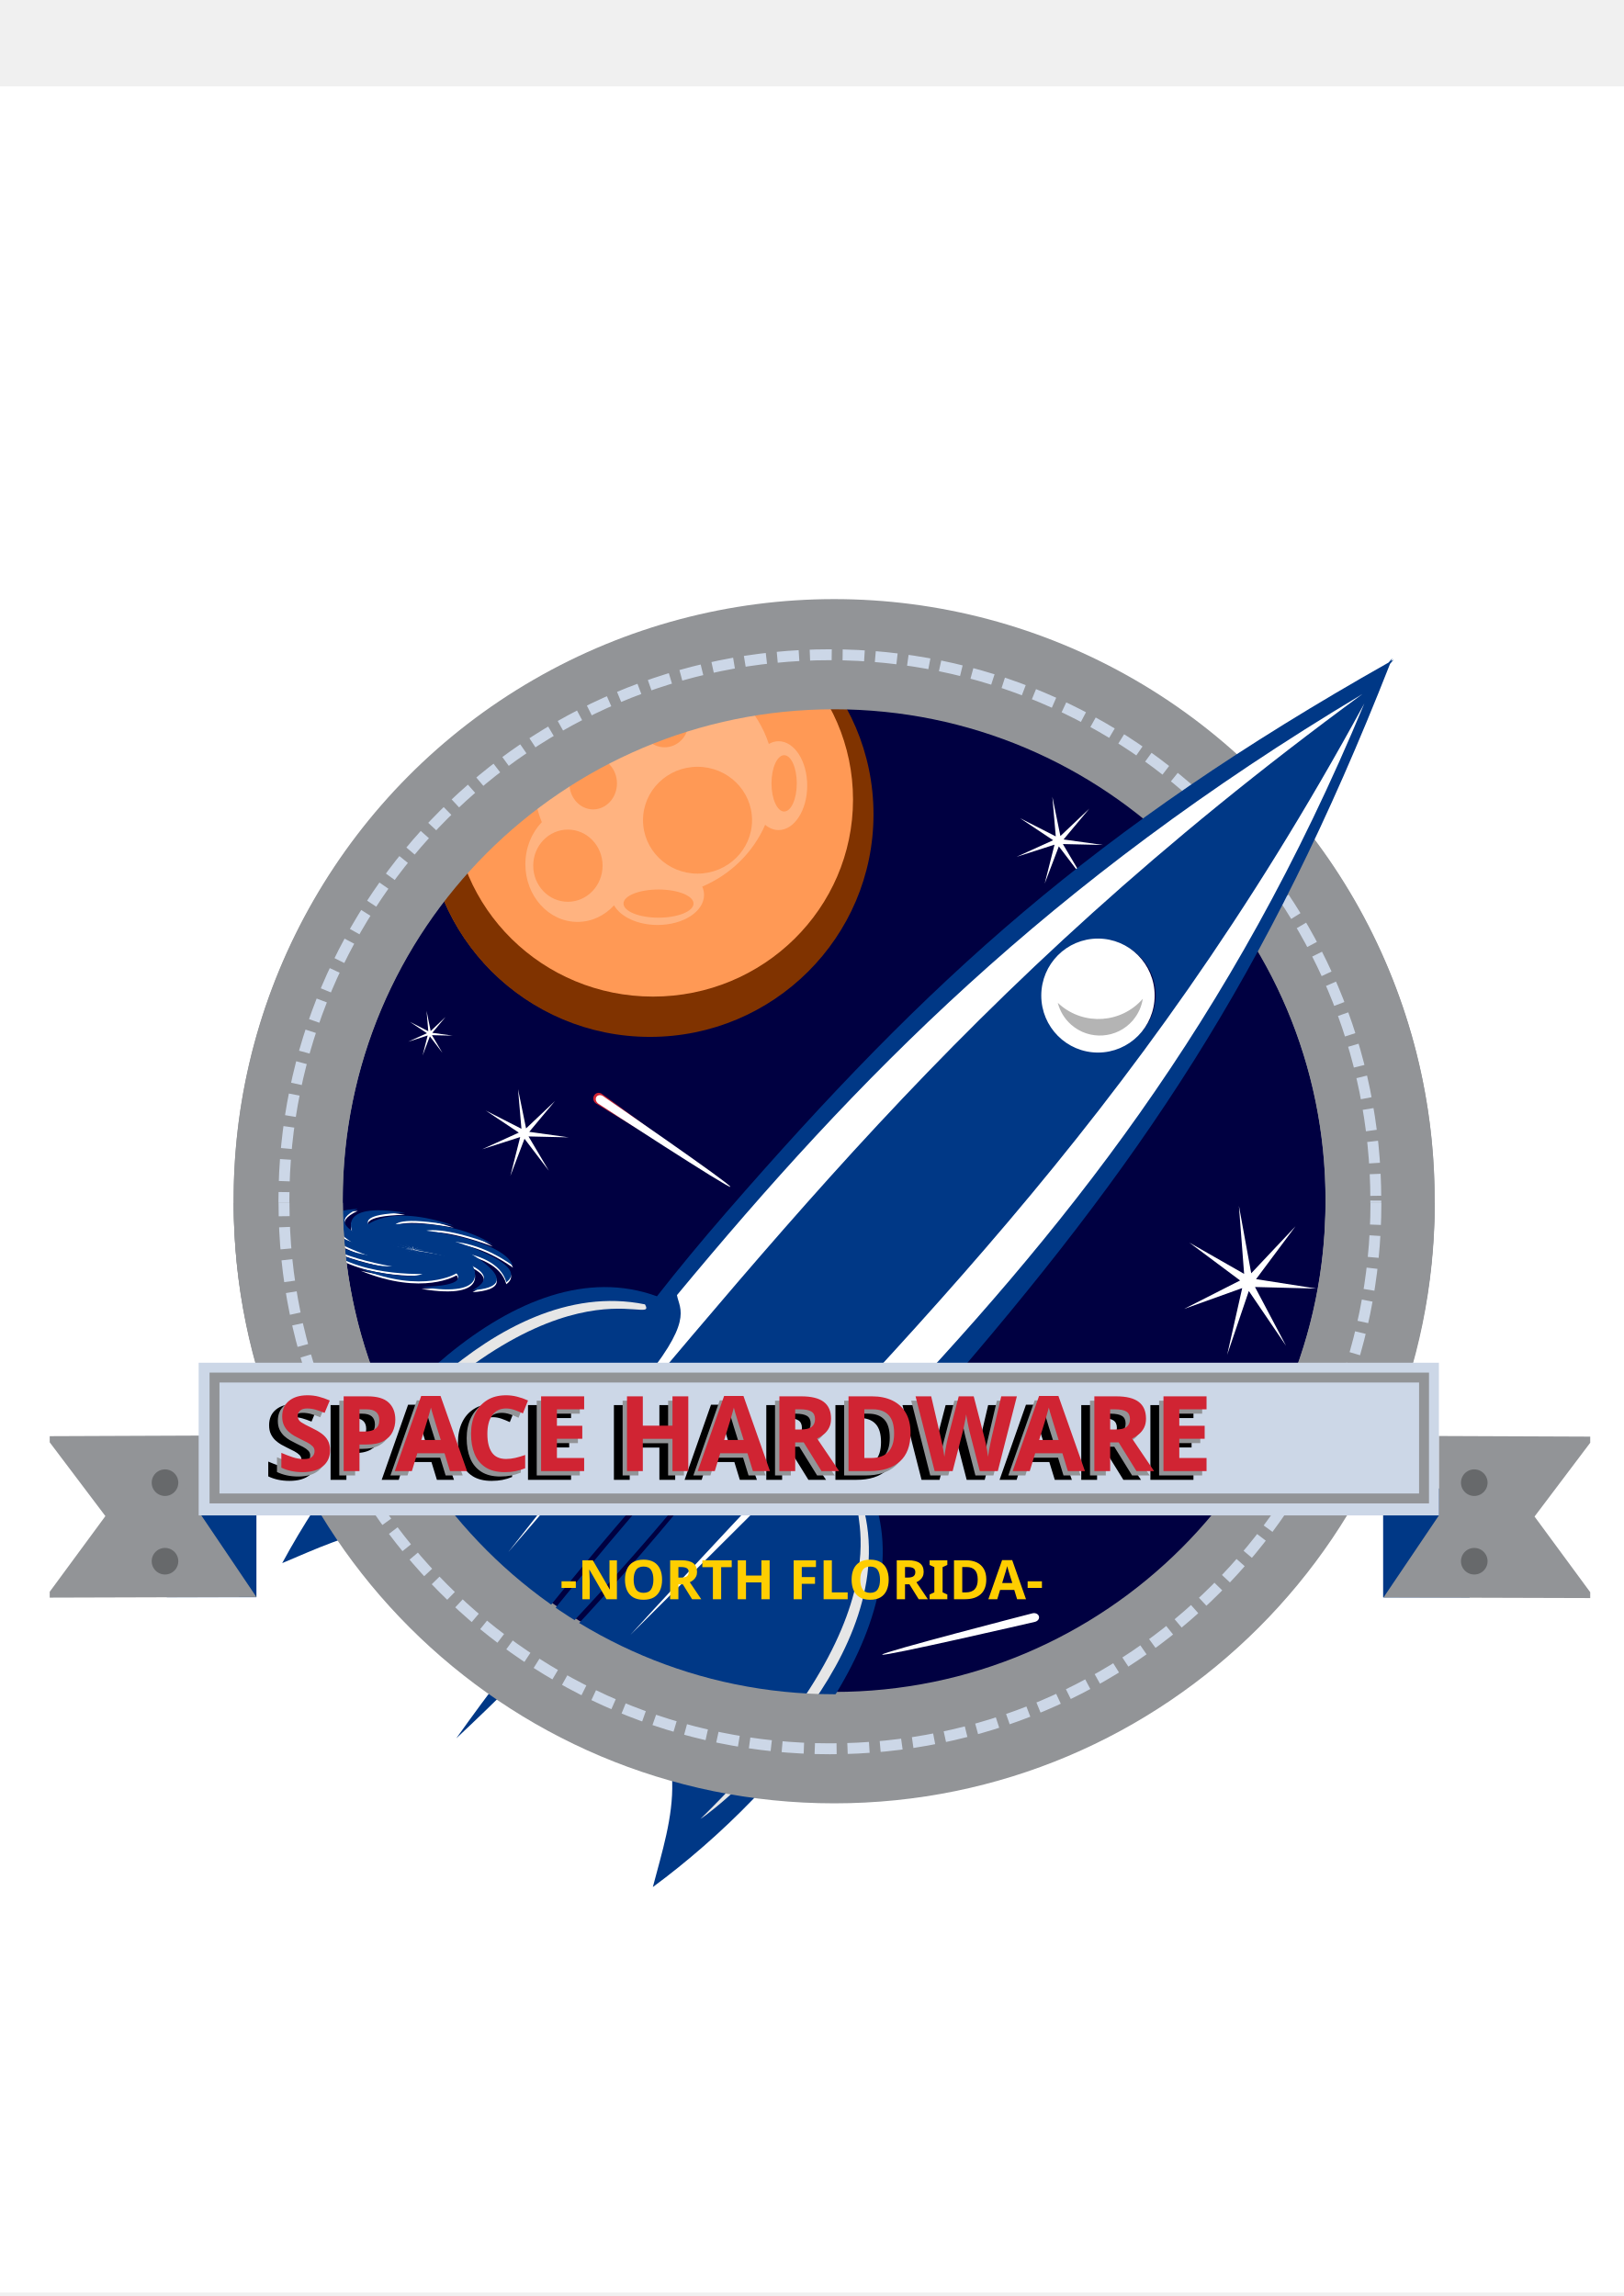
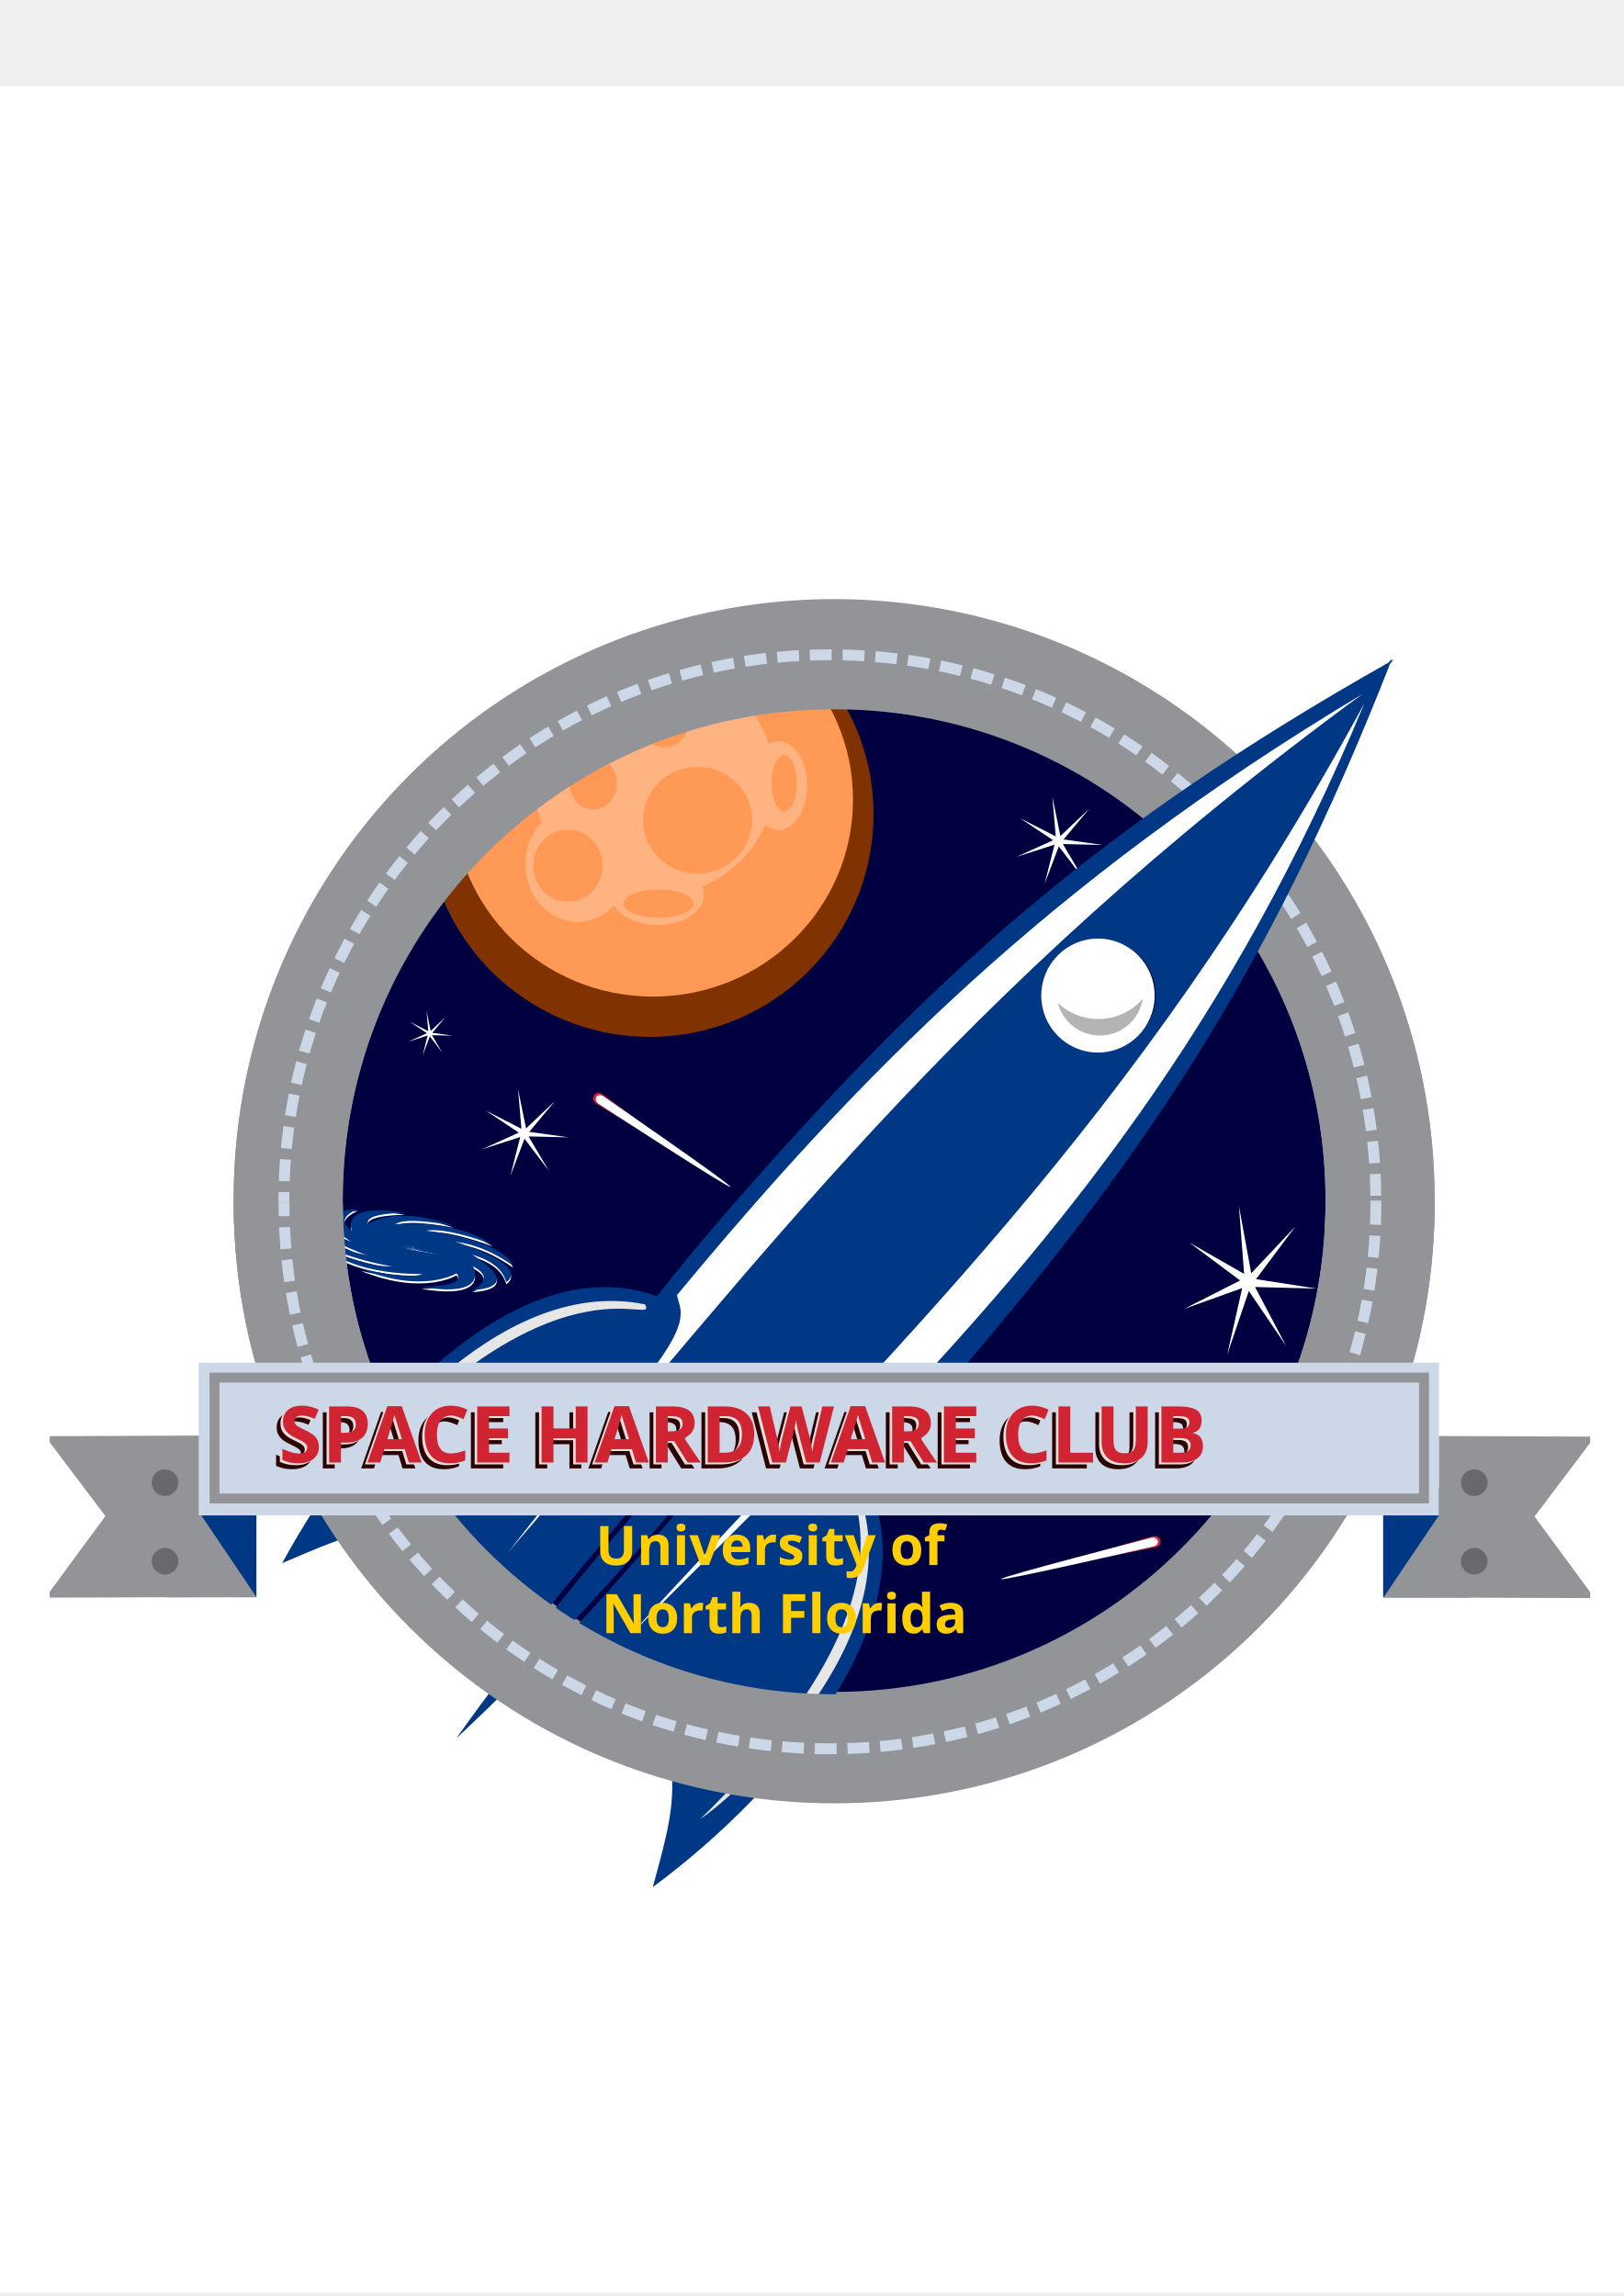
<svg xmlns="http://www.w3.org/2000/svg" xmlns:xlink="http://www.w3.org/1999/xlink" width="744.094" height="1052.362" id="svg2" version="1.1">
  <defs id="defs4">
    <linearGradient xlink:href="#linearGradient4522" id="linearGradient4761" gradientUnits="userSpaceOnUse" gradientTransform="matrix(0.03907083,-0.1920493,0.1894926,0.0481199,943.1361,701.0824)" x1="1148.831" y1="1344.643" x2="1148.831" y2="1609.783" />
    <linearGradient id="linearGradient4522">
      <stop style="stop-color:#d02433;stop-opacity:1;" offset="0" id="stop4524" />
      <stop style="stop-color:#d02433;stop-opacity:0" offset="1" id="stop4526" />
+     </linearGradient>
+     <linearGradient xlink:href="#linearGradient4522-6" id="linearGradient4880" gradientUnits="userSpaceOnUse" gradientTransform="matrix(0.03907083,-0.1920493,0.1894926,0.0481199,943.1361,701.0824)" x1="1148.831" y1="1344.643" x2="1148.831" y2="1609.783" />
+     <linearGradient id="linearGradient4522-6">
+       <stop style="stop-color:#d02433;stop-opacity:1;" offset="0" id="stop4524-8" />
+       <stop style="stop-color:#d02433;stop-opacity:0" offset="1" id="stop4526-5" />
    </linearGradient>
  </defs>
  <g id="layer1">
    <path transform="matrix(0.9950953,0,0,0.9950953,-44.75751,36.10411)" d="m 685.714,509.505 a 251.429,251.429 0 1 1 -502.857,0 251.429,251.429 0 1 1 502.857,0 z" id="path4090-2" style="fill:#000041;fill-opacity:1;stroke:none" />
    <g id="g4080" transform="translate(-1138.734,-1265.732)">
      <path transform="translate(64.10816,3.041628)" d="m 1474.02,1635.419 c 0,56.34 -45.672,102.012 -102.011,102.012 -56.339,0 -102.011,-45.672 -102.011,-102.012 0,-56.339 45.672,-102.011 102.011,-102.011 56.339,0 102.011,45.672 102.011,102.011 z" id="path3971" style="fill:#ffb380;fill-opacity:1;stroke:none" />
      <path id="path3971-1" d="m 1436.125,1536.438 c -56.339,0 -102.031,45.692 -102.031,102.031 0,56.339 45.692,102 102.031,102 56.339,0 102,-45.661 102,-102 0,-56.34 -45.661,-102.031 -102,-102.031 z m 11.938,24.125 c 6.332,0 11.438,5.106 11.438,11.438 0,0.494 0,0.991 -0.062,1.469 14.978,5.981 26.66,18.156 31.625,33.25 1.401,-0.795 2.89,-1.25 4.469,-1.25 7.236,0 13.125,9.102 13.125,20.344 0,11.242 -5.889,20.375 -13.125,20.375 -2.233,0 -4.316,-0.875 -6.156,-2.406 -5.489,12.658 -15.863,22.812 -28.812,28.313 0.531,1.206 0.812,2.495 0.812,3.812 0,7.624 -9.522,13.781 -21.281,13.781 -9.162,0 -16.966,-3.736 -19.969,-9 -4.309,4.708 -10.22,7.594 -16.75,7.594 -13.18,0 -23.875,-11.836 -23.875,-26.437 0,-7.605 2.891,-14.458 7.531,-19.281 -2.447,-6.057 -3.781,-12.633 -3.781,-19.531 0,-13.526 5.166,-25.884 13.688,-35.312 -0.379,-0.847 -0.594,-1.819 -0.594,-2.844 0,-3.36 2.313,-6.062 5.156,-6.062 1.351,0 2.55,0.62 3.469,1.625 8.895,-6.594 19.93,-10.639 31.906,-10.969 1.154,-5.112 5.727,-8.906 11.188,-8.906 z" style="fill:#ff9955;fill-opacity:1;stroke:none" />
      <path id="path4063" d="m 1447.469,1563.906 c -4.295,0 -7.781,3.552 -7.781,7.938 0,4.386 3.487,7.937 7.781,7.937 4.294,0 7.781,-3.552 7.781,-7.937 0,-4.386 -3.487,-7.938 -7.781,-7.938 z m -45.344,17.531 c -2.284,0 -4.125,2.454 -4.125,5.469 0,3.015 1.841,5.469 4.125,5.469 2.284,0 4.125,-2.454 4.125,-5.469 0,-3.015 -1.841,-5.469 -4.125,-5.469 z m 41.188,3.969 c -6.03,0 -10.906,5.133 -10.906,11.438 0,6.305 4.876,11.406 10.906,11.406 6.03,0 10.938,-5.102 10.938,-11.406 0,-6.305 -4.907,-11.438 -10.938,-11.438 z m 54.781,26.469 c -3.198,0 -5.813,5.779 -5.813,12.906 0,7.127 2.615,12.906 5.813,12.906 3.198,0 5.781,-5.779 5.781,-12.906 0,-7.127 -2.583,-12.906 -5.781,-12.906 z m -87.531,1 c -6.03,0 -10.906,5.327 -10.906,11.906 0,6.579 4.876,11.938 10.906,11.938 6.03,0 10.906,-5.359 10.906,-11.938 0,-6.579 -4.876,-11.906 -10.906,-11.906 z m 47.812,4.312 c -13.797,0 -24.969,10.946 -24.969,24.469 0,13.523 11.172,24.5 24.969,24.5 13.797,0 25,-10.977 25,-24.5 0,-13.523 -11.203,-24.469 -25,-24.469 z m -59.406,28.781 c -8.772,0 -15.875,7.394 -15.875,16.531 0,9.137 7.103,16.562 15.875,16.562 8.772,0 15.906,-7.425 15.906,-16.562 0,-9.137 -7.135,-16.531 -15.906,-16.531 z m 41.531,27.469 c -8.863,0 -16.031,2.874 -16.031,6.438 0,3.563 7.168,6.469 16.031,6.469 8.863,0 16.062,-2.905 16.062,-6.469 0,-3.563 -7.199,-6.438 -16.062,-6.438 z" style="fill:#ff9955;fill-opacity:1;stroke:none" />
    </g>
    <path style="fill:#803300;fill-opacity:1;stroke:none" d="m 297.845,271.222 c -56.59,0 -102.485,45.692 -102.485,102.031 0,56.339 45.895,102 102.485,102 56.59,0 102.454,-45.661 102.454,-102 0,-56.34 -45.864,-102.031 -102.454,-102.031 z m 1.412,4.938 c 50.62,0 91.656,40.434 91.656,90.312 0,49.879 -41.036,90.312 -91.656,90.312 -50.62,0 -91.656,-40.434 -91.656,-90.312 0,-49.879 41.036,-90.312 91.656,-90.312 z" id="path3971-7" />
    <path style="fill:#ffffff;fill-opacity:1;stroke:none" d="m -197.622,39.569 0,1011.188 1087.937,0 0,-1011.188 -1087.937,0 z M 373.784,295.506 c 138.179,0 250.188,112.008 250.188,250.187 0,138.179 -112.008,250.219 -250.188,250.219 -138.179,0 -250.188,-112.04 -250.188,-250.219 0,-138.179 112.008,-250.187 250.188,-250.187 z" id="rect4129" />
    <path style="fill:none;stroke:#929497;stroke-width:50.246;stroke-linecap:butt;stroke-linejoin:miter;stroke-miterlimit:4;stroke-opacity:1;stroke-dasharray:none" id="path2989-8-2" d="m 685.714,509.505 a 251.429,251.429 0 1 1 -502.857,0 251.429,251.429 0 1 1 502.857,0 z" transform="matrix(0.9950953,0,0,0.9950953,-49.89981,43.28606)" />
    <path style="fill:#ffffff;fill-opacity:1;stroke:none" id="path4218" d="m 806.052,301.885 -7.463,-5.809 -0.977,9.331 -0.111,-9.457 -7.904,5.055 7.324,-5.983 -8.88,-3.028 9.245,1.996 -3.169,-8.831 4.204,8.472 4.929,-7.984 -4.003,8.569 9.315,-1.124 -9.195,2.213 z" transform="matrix(0.802942,-0.5960572,0.5960572,0.802942,-619.7531,712.7369)" />
    <path style="fill:#ffffff;fill-opacity:1;stroke:none" id="path4218-4" d="m 806.052,301.885 -7.463,-5.809 -0.977,9.331 -0.111,-9.457 -7.904,5.055 7.324,-5.983 -8.88,-3.028 9.245,1.996 -3.169,-8.831 4.204,8.472 4.929,-7.984 -4.003,8.569 9.315,-1.124 -9.195,2.213 z" transform="matrix(1.56234,-1.15979,1.15979,1.56234,-1348.84,984.5038)" />
    <path style="fill:#ffffff;fill-opacity:1;stroke:none" id="path4218-4-5" d="m 806.052,301.885 -7.463,-5.809 -0.977,9.331 -0.111,-9.457 -7.904,5.055 7.324,-5.983 -8.88,-3.028 9.245,1.996 -3.169,-8.831 4.204,8.472 4.929,-7.984 -4.003,8.569 9.315,-1.124 -9.195,2.213 z" transform="matrix(1.56234,-1.15979,1.15979,1.56234,-1103.973,850.492)" />
    <path style="fill:#ffffff;fill-opacity:1;stroke:none" id="path4218-4-5-8" d="m 806.052,301.885 -7.463,-5.809 -0.977,9.331 -0.111,-9.457 -7.904,5.055 7.324,-5.983 -8.88,-3.028 9.245,1.996 -3.169,-8.831 4.204,8.472 4.929,-7.984 -4.003,8.569 9.315,-1.124 -9.195,2.213 z" transform="matrix(2.392211,-1.988744,1.775837,2.679014,-1861.049,1384.893)" />
    <g id="g3885" transform="matrix(0.5905895,0,0,0.5905895,-882.8867,263.1159)">
      <g style="fill:#ffffff;fill-opacity:1;stroke:none" transform="matrix(0.4133737,0,0.2405821,0.1949164,870.7238,472.5936)" id="g4624">
        <path style="fill:#ffffff;fill-opacity:1;stroke:none" d="m 2117.001,111.072 c -116.05,10.8 -87.037,145.568 -87.037,145.568 -7.487,30.884 96.42,15.966 96.42,15.966 0,0 -154.445,-71.689 -9.382,-161.534 z" id="path4274" />
        <use style="fill:#ffffff;fill-opacity:1;stroke:none" x="0" y="0" xlink:href="#path4274" id="use4294" width="744.094" height="1052.362" transform="matrix(0.8746867,0.4846888,-0.4846888,0.8746867,398.8981,-996.6528)" />
        <use style="fill:#ffffff;fill-opacity:1;stroke:none" x="0" y="0" xlink:href="#path4274" id="use4294-6" width="744.094" height="1052.362" transform="matrix(0.5358488,0.8443139,-0.8443139,0.5358488,1217.782,-1668.995)" />
        <use style="fill:#ffffff;fill-opacity:1;stroke:none" x="0" y="0" xlink:href="#path4274" id="use4294-9" width="744.094" height="1052.362" transform="matrix(0.06422195,0.9979356,-0.9979356,0.06422195,2262.833,-1866.927)" />
        <use style="fill:#ffffff;fill-opacity:1;stroke:none" x="0" y="0" xlink:href="#path4274" id="use4294-8" width="744.094" height="1052.362" transform="matrix(0.8786653,-0.4774383,0.4774383,0.8786653,127.6736,1048.593)" />
        <use style="fill:#ffffff;fill-opacity:1;stroke:none" x="0" y="0" xlink:href="#path4274" id="use4294-66" width="744.094" height="1052.362" transform="matrix(0.5343743,-0.845248,0.845248,0.5343743,759.4895,1924.909)" />
        <use style="fill:#ffffff;fill-opacity:1;stroke:none" x="0" y="0" xlink:href="#path4274" id="use4294-2" width="744.094" height="1052.362" transform="matrix(-0.4460017,0.8950321,-0.8950321,-0.4460017,3320.452,-1508.128)" />
        <use style="fill:#ffffff;fill-opacity:1;stroke:none" x="0" y="0" xlink:href="#path4274" id="use4294-3" width="744.094" height="1052.362" transform="matrix(-0.829974,0.5578021,-0.5578021,-0.829974,4044.928,-685.677)" />
        <use style="fill:#ffffff;fill-opacity:1;stroke:none" x="0" y="0" xlink:href="#path4274" id="use4294-82" width="744.094" height="1052.362" transform="matrix(0.06371919,-0.9979679,0.9979679,0.06371919,1718.809,2378.265)" />
        <use style="fill:#ffffff;fill-opacity:1;stroke:none" x="0" y="0" xlink:href="#path4274" id="use4294-62" width="744.094" height="1052.362" transform="matrix(-0.4168944,-0.9089549,0.9089549,-0.4168944,2765.328,2320.203)" />
        <use style="fill:#ffffff;fill-opacity:1;stroke:none" x="0" y="0" xlink:href="#path4274" id="use4294-7" width="744.094" height="1052.362" transform="matrix(-0.8780062,-0.4786492,0.4786492,-0.8780062,3860.961,1532.668)" />
        <use style="fill:#ffffff;fill-opacity:1;stroke:none" x="0" y="0" xlink:href="#path4274" id="use4294-5" width="744.094" height="1052.362" transform="matrix(-0.9989019,0.04685182,-0.04685182,-0.9989019,4263.959,446.5714)" />
      </g>
      <g style="fill:#003886;fill-opacity:1;stroke:none" transform="matrix(0.4133737,0,0.2405821,0.1949164,870.7237,471.0389)" id="g4624-2">
        <path style="fill:#003886;fill-opacity:1;stroke:none" d="m 2117.001,111.072 c -116.05,10.8 -87.037,145.568 -87.037,145.568 -7.487,30.884 96.42,15.966 96.42,15.966 0,0 -154.445,-71.689 -9.382,-161.534 z" id="path4274-7" />
        <use style="fill:#003886;fill-opacity:1;stroke:none" x="0" y="0" xlink:href="#path4274-7" id="use4294-67" width="744.094" height="1052.362" transform="matrix(0.8746867,0.4846888,-0.4846888,0.8746867,398.8981,-996.6528)" />
        <use style="fill:#003886;fill-opacity:1;stroke:none" x="0" y="0" xlink:href="#path4274-7" id="use4294-6-8" width="744.094" height="1052.362" transform="matrix(0.5358488,0.8443139,-0.8443139,0.5358488,1217.782,-1668.995)" />
        <use style="fill:#003886;fill-opacity:1;stroke:none" x="0" y="0" xlink:href="#path4274-7" id="use4294-9-7" width="744.094" height="1052.362" transform="matrix(0.06422195,0.9979356,-0.9979356,0.06422195,2262.833,-1866.927)" />
        <use style="fill:#003886;fill-opacity:1;stroke:none" x="0" y="0" xlink:href="#path4274-7" id="use4294-8-8" width="744.094" height="1052.362" transform="matrix(0.8786653,-0.4774383,0.4774383,0.8786653,127.6736,1048.593)" />
        <use style="fill:#003886;fill-opacity:1;stroke:none" x="0" y="0" xlink:href="#path4274-7" id="use4294-66-1" width="744.094" height="1052.362" transform="matrix(0.5343743,-0.845248,0.845248,0.5343743,759.4895,1924.909)" />
        <use style="fill:#003886;fill-opacity:1;stroke:none" x="0" y="0" xlink:href="#path4274-7" id="use4294-2-6" width="744.094" height="1052.362" transform="matrix(-0.4460017,0.8950321,-0.8950321,-0.4460017,3320.452,-1508.128)" />
        <use style="fill:#003886;fill-opacity:1;stroke:none" x="0" y="0" xlink:href="#path4274-7" id="use4294-3-0" width="744.094" height="1052.362" transform="matrix(-0.829974,0.5578021,-0.5578021,-0.829974,4044.928,-685.677)" />
        <use style="fill:#003886;fill-opacity:1;stroke:none" x="0" y="0" xlink:href="#path4274-7" id="use4294-82-9" width="744.094" height="1052.362" transform="matrix(0.06371919,-0.9979679,0.9979679,0.06371919,1718.809,2378.265)" />
        <use style="fill:#003886;fill-opacity:1;stroke:none" x="0" y="0" xlink:href="#path4274-7" id="use4294-62-5" width="744.094" height="1052.362" transform="matrix(-0.4168944,-0.9089549,0.9089549,-0.4168944,2765.328,2320.203)" />
        <use style="fill:#003886;fill-opacity:1;stroke:none" x="0" y="0" xlink:href="#path4274-7" id="use4294-7-8" width="744.094" height="1052.362" transform="matrix(-0.8780062,-0.4786492,0.4786492,-0.8780062,3860.961,1532.668)" />
        <use style="fill:#003886;fill-opacity:1;stroke:none" x="0" y="0" xlink:href="#path4274-7" id="use4294-5-9" width="744.094" height="1052.362" transform="matrix(-0.9989019,0.04685182,-0.04685182,-0.9989019,4263.959,446.5714)" />
      </g>
    </g>
    <g id="g4315" transform="translate(-967.3993,-26.14593)">
      <path transform="matrix(0.9950953,0,0,0.9950953,917.4995,69.43199)" d="m 685.714,509.505 c 0,138.86 -112.568,251.429 -251.429,251.429 -138.86,0 -251.429,-112.568 -251.429,-251.429 0,-138.86 112.568,-251.429 251.429,-251.429 138.86,0 251.429,112.568 251.429,251.429 z" id="path2989-8" style="fill:none;stroke:#929497;stroke-width:50.246;stroke-linecap:butt;stroke-linejoin:miter;stroke-miterlimit:4;stroke-opacity:1;stroke-dasharray:none" />
      <path style="fill:none;stroke:#ccd7e7;stroke-width:5.025;stroke-linecap:butt;stroke-linejoin:miter;stroke-miterlimit:4;stroke-opacity:1;stroke-dasharray:10.049, 5.025;stroke-dashoffset:0" id="path4090-8" d="m 685.714,509.505 c 0,138.86 -112.568,251.429 -251.429,251.429 -138.86,0 -251.429,-112.568 -251.429,-251.429 0,-138.86 112.568,-251.429 251.429,-251.429 138.86,0 251.429,112.568 251.429,251.429 z" transform="matrix(0.9950953,0,0,0.9950953,915.5453,69.43199)" />
    </g>
    <rect style="fill:#003886;fill-opacity:1;stroke:none" id="rect3800" width="41.073" height="49.96" x="76.44" y="682.116" />
    <path style="fill:#929497;fill-opacity:1;stroke:#929497;stroke-width:3.465;stroke-miterlimit:4;stroke-opacity:1;stroke-dasharray:none" d="m 24.512,659.994 0,0.504 25.945,34.385 -25.945,35.267 0,0.378 89.741,-0.266 -23.803,-35.267 0,-35.267 z" id="rect3793" />
    <rect y="682.234" x="-673.47" height="49.922" width="39.619" id="rect3812" style="fill:#003886;fill-opacity:1;stroke:none" transform="scale(-1,1)" />
    <path id="path3814" d="m 727.021,660.194 0,0.504 -25.945,34.385 25.945,35.267 0,0.378 -89.741,-0.267 23.803,-35.267 0,-35.267 z" style="fill:#929497;fill-opacity:1;stroke:#929497;stroke-width:3.465;stroke-miterlimit:4;stroke-opacity:1;stroke-dasharray:none" />
    <g id="g4381" transform="translate(-2039.206,10.5933)">
      <g style="fill:#003886;fill-opacity:1" transform="matrix(0.652151,0.5700531,-0.6924994,0.7975098,2520.432,-13.30895)" id="g3191">
        <path id="path2985" transform="matrix(1.218838,0,0,1,-79.85935,2.142857)" d="m 366.75,117.188 0,2.406 c -49.127,138.327 -60.562,234.39 -60.562,369.188 0,16.455 0.398,32.064 1.156,46.812 -60,23.011 -62.799,122.949 -46.875,194.188 13.858,-27.992 25.001,-58.264 71.125,-59.219 4.473,11.095 9.417,20.282 14.719,27.562 l 15.438,0 c -1.814,-35.197 -2.344,-68.948 -2.344,-96.812 0.426,-27.057 -1.186,-60.23 7.875,-59.656 9.902,0.627 7.906,33.173 7.906,59.656 0.689,28.76 0.17,62.141 -1.812,96.812 l 14.656,0 c 5.3,-7.278 10.248,-16.472 14.719,-27.562 46.369,0.832 57.52,31.167 71.406,59.219 15.952,-71.363 13.118,-171.499 -47.188,-194.281 0.753,-14.715 1.156,-30.306 1.156,-46.719 0,-134.797 -11.404,-230.86 -60.531,-369.188 l 0,-2.406 c -0.144,0.403 -0.294,0.816 -0.438,1.219 -0.143,-0.402 -0.262,-0.816 -0.406,-1.219 z m 0.562,169.469 c 12.794,0 23.25,10.21 23.562,23 l 0,0.562 c 0,13.018 -10.544,23.562 -23.562,23.562 -13.018,0 -23.562,-10.544 -23.562,-23.562 0,-13.018 10.544,-23.562 23.562,-23.562 z" style="fill:#003886;fill-opacity:1;stroke:none" />
        <g style="fill:#003886;fill-opacity:1" id="g3080" transform="matrix(0.7275967,0,0,0.8033542,122.2501,16.26958)">
          <path id="rect3052-0" d="m 337.678,667.43 c 12.186,0.642 9.708,34.007 9.708,61.138 1.418,49.286 -1.287,111.75 -9.708,171.656 -7.947,-60.018 -9.708,-124.154 -9.708,-171.656 0.525,-27.719 -1.442,-61.726 9.708,-61.138 z" style="fill:#003886;fill-opacity:1;stroke:none" />
        </g>
      </g>
      <path id="path3202" d="m 2334.779,587.256 c -69.983,-14.285 -132.865,74.305 -138.306,84.52 95.882,-113.24 145.028,-72.719 138.306,-84.52 z" style="fill:#e6e6e6;stroke:none" />
      <path id="path3984" d="m 2663.574,307.515 c -144.641,86.574 -231.803,176.158 -314.141,275.516 1.273,6.777 8.055,11.781 -18.396,43.039 l -58.918,74.754 c 117.5,-135.612 203.582,-255.564 391.456,-393.309 z" style="fill:#ffffff;stroke:none" />
      <path transform="matrix(1.51335,0,0,1.518382,2460.563,-95.10804)" d="m 70.727,356.188 c 0,9.226 -7.463,16.705 -16.669,16.705 -9.206,0 -16.669,-7.479 -16.669,-16.705 0,-9.226 7.463,-16.705 16.669,-16.705 9.206,0 16.669,7.479 16.669,16.705 z" id="path3838" style="fill:#ffffff;fill-opacity:1;stroke:#ffffff;stroke-width:1;stroke-linejoin:miter;stroke-miterlimit:4;stroke-opacity:1;stroke-dasharray:none" />
      <path id="path3986" d="m 2562.916,447.2 c -9.832,11.262 -26.888,12.422 -38.146,2.582 -0.278,-0.243 -0.552,-0.495 -0.817,-0.747 0.97,3.782 3.038,7.33 6.194,10.089 8.3,7.256 20.912,6.385 28.143,-1.943 l 0.304,-0.388 c 2.361,-2.857 3.779,-6.168 4.322,-9.592 z" style="fill:#b3b3b3;fill-opacity:0.973;stroke:none" />
      <path id="path3984-5" d="m 2388.98,623.895 c -10.41,-9.223 -15.589,-5.548 -30.866,11.22 l -38.304,48.099 c 45.555,-53.761 56.381,-65.33 69.171,-59.319 z" style="fill:#ffffff;stroke:none" />
      <path id="path3984-1" d="m 2664.428,311.856 c -60.898,146.767 -137.96,242.201 -226.652,335.105 -7.598,0.117 -14.52,-5.072 -42.299,24.65 l -67.409,67.162 C 2447.97,607.349 2558.039,507.218 2664.428,311.856 z" style="fill:#ffffff;stroke:none" />
      <path id="path3202-7" d="m 2434.536,679.1 c 19.281,68.774 -64.558,137.864 -74.355,144.026 106.051,-103.777 62.102,-149.882 74.355,-144.026 z" style="fill:#e6e6e6;stroke:none" />
    </g>
    <g id="g4348" transform="translate(-1810.656,-143.4532)">
      <g id="g4315-5" transform="translate(843.3021,118.3704)">
        <path transform="matrix(0.9950953,0,0,0.9950953,917.4995,69.43199)" id="path2989-8-5" d="m 685.714,509.505 c 0,138.86 -112.568,251.429 -251.429,251.429 -138.86,0 -251.429,-112.568 -251.429,-251.429" style="fill:none;stroke:#929497;stroke-width:50.246;stroke-linecap:butt;stroke-linejoin:miter;stroke-miterlimit:4;stroke-opacity:1" />
        <path transform="matrix(0.9950953,0,0,0.9950953,915.5453,69.43199)" id="path4090-8-1" d="m 685.714,509.505 c 0,138.86 -112.568,251.429 -251.429,251.429 -34.715,0 -67.787,-7.036 -97.867,-19.759 -30.081,-12.723 -57.17,-31.133 -79.919,-53.883 -22.75,-22.75 -41.16,-49.839 -53.883,-79.92 -12.723,-30.08 -19.759,-63.152 -19.759,-97.867" style="fill:none;stroke:#ccd7e7;stroke-width:5.025;stroke-linecap:butt;stroke-linejoin:miter;stroke-miterlimit:4;stroke-opacity:1;stroke-dasharray:10.049, 5.025;stroke-dashoffset:0" />
      </g>
    </g>
    <path style="fill:#ccd7e7;fill-opacity:1;stroke:none" d="m 91.041,624.6 c 0,0 189.456,0 284.184,0 94.728,0 284.183,0 284.183,0 l 0,70 c 0,0 -189.456,0 -284.183,0 -94.728,0 -284.184,0 -284.184,0 z" id="rect3791" />
    <rect style="fill:none;stroke:#929497;stroke-width:4.541;stroke-miterlimit:4;stroke-opacity:1;stroke-dasharray:none;stroke-dashoffset:0" id="rect4031" width="554.291" height="55.412" x="98.304" y="631.395" />
    <path transform="translate(9.61302,17.68865)" style="fill:#67696b;fill-opacity:1;stroke:#929497;stroke-width:4;stroke-miterlimit:4;stroke-opacity:1;stroke-dasharray:none;stroke-dashoffset:0" id="path4033" d="m 74.092,661.889 a 8.09,8.09 0 1 1 -16.181,0 8.09,8.09 0 1 1 16.181,0 z" />
    <path d="m 74.092,661.889 a 8.09,8.09 0 1 1 -16.181,0 8.09,8.09 0 1 1 16.181,0 z" id="path4035" style="fill:#67696b;fill-opacity:1;stroke:#929497;stroke-width:4;stroke-miterlimit:4;stroke-opacity:1;stroke-dasharray:none;stroke-dashoffset:0" transform="translate(9.61302,53.68865)" />
    <path d="m 74.092,661.889 a 8.09,8.09 0 1 1 -16.181,0 8.09,8.09 0 1 1 16.181,0 z" id="path4037" style="fill:#67696b;fill-opacity:1;stroke:#929497;stroke-width:4;stroke-miterlimit:4;stroke-opacity:1;stroke-dasharray:none;stroke-dashoffset:0" transform="translate(609.613,17.68865)" />
    <path transform="translate(609.613,53.68865)" style="fill:#67696b;fill-opacity:1;stroke:#929497;stroke-width:4;stroke-miterlimit:4;stroke-opacity:1;stroke-dasharray:none;stroke-dashoffset:0" id="path4039" d="m 74.092,661.889 a 8.09,8.09 0 1 1 -16.181,0 8.09,8.09 0 1 1 16.181,0 z" />
-     <text xml:space="preserve" style="font-size:48px;font-style:normal;font-variant:normal;font-weight:900;font-stretch:normal;text-align:start;line-height:125%;letter-spacing:0px;word-spacing:0px;writing-mode:lr-tb;text-anchor:start;fill:#000000;fill-opacity:1;stroke:none;font-family:Arial Black;-inkscape-font-specification:'Arial Black, Heavy'" x="120.731" y="678.269" id="text4027">
-       <tspan id="tspan4029" x="120.731" y="678.269">SPACE HARDWARE</tspan>
-     </text>
-     <text id="text4053" y="676.269" x="124.731" style="font-size:48px;font-style:normal;font-variant:normal;font-weight:900;font-stretch:normal;text-align:start;line-height:125%;letter-spacing:0px;word-spacing:0px;writing-mode:lr-tb;text-anchor:start;fill:#929497;fill-opacity:1;stroke:none;font-family:Arial Black;-inkscape-font-specification:'Arial Black, Heavy'" xml:space="preserve">
-       <tspan y="676.269" x="124.731" id="tspan4055">SPACE HARDWARE</tspan>
-     </text>
-     <text xml:space="preserve" style="font-size:48px;font-style:normal;font-variant:normal;font-weight:900;font-stretch:normal;text-align:start;line-height:125%;letter-spacing:0px;word-spacing:0px;writing-mode:lr-tb;text-anchor:start;fill:#d02433;fill-opacity:1;stroke:none;font-family:Arial Black;-inkscape-font-specification:'Arial Black, Heavy'" x="126.731" y="674.269" id="text4078">
-       <tspan id="tspan4080" x="126.731" y="674.269">SPACE HARDWARE</tspan>
-     </text>
-     <text xml:space="preserve" style="font-size:25px;font-style:normal;font-variant:normal;font-weight:900;font-stretch:normal;text-align:start;line-height:125%;letter-spacing:0px;word-spacing:0px;writing-mode:lr-tb;text-anchor:start;fill:#ffce00;fill-opacity:1;stroke:none;font-family:Arial Black;-inkscape-font-specification:'Arial Black, Heavy'" x="256.584" y="732.995" id="text4165">
-       <tspan id="tspan4167" x="256.584" y="732.995">-NORTH FLORIDA-</tspan>
-     </text>
-     <path id="path4493-1-2-1" d="m 474.305,743.363 c -1.317,0.329 -69.711,16.105 -70.036,15.027 -0.325,-1.078 67.543,-18.603 68.861,-18.932 1.317,-0.329 2.648,0.279 2.973,1.357 0.325,1.078 -0.48,2.219 -1.798,2.548 z" style="fill:#ffffff;fill-opacity:1;stroke:none" />
    <g id="g4621" transform="matrix(0.9436657,0.3309005,-0.3309005,0.9436657,-718.0598,-422.0021)">
      <path id="path4493-1" d="m 1243.306,542.462 c 1.368,0.347 36.944,10.717 36.662,12.104 -0.282,1.387 -36.316,-6.735 -37.684,-7.082 -1.368,-0.347 -2.249,-1.753 -1.966,-3.14 0.282,-1.387 1.62,-2.229 2.988,-1.882 z" style="fill:url(#linearGradient4761);fill-opacity:1;stroke:none" />
      <path id="path4493-1-2" d="m 1244.305,543.288 c 1.316,0.334 69.03,18.813 68.805,19.916 -0.225,1.103 -68.303,-15.586 -69.619,-15.92 -1.316,-0.334 -2.201,-1.499 -1.976,-2.603 0.225,-1.103 1.474,-1.727 2.79,-1.393 z" style="fill:#ffffff;fill-opacity:1;stroke:none" />
    </g>
+     <text xml:space="preserve" style="font-size:25px;font-style:normal;font-variant:normal;font-weight:900;font-stretch:normal;text-align:center;line-height:125%;letter-spacing:0px;word-spacing:0px;writing-mode:lr-tb;text-anchor:middle;fill:#ffce00;fill-opacity:1;stroke:none;font-family:Arial Black;-inkscape-font-specification:'Arial Black, Heavy'" x="375.716" y="717.301" id="text4165">
+       <tspan id="tspan4167" x="375.716" y="717.301">University of</tspan>
+       <tspan x="375.716" y="748.551" id="tspan4878">North Florida</tspan>
+     </text>
+     <g id="g4930" transform="translate(976.1479,398.6755)">
+       <text id="text4078-8-2" y="274.364" x="-851.272" style="font-size:36px;font-style:normal;font-variant:normal;font-weight:900;font-stretch:normal;text-align:start;line-height:125%;letter-spacing:0px;word-spacing:0px;writing-mode:lr-tb;text-anchor:start;fill:#2b0000;fill-opacity:1;stroke:none;font-family:Arial Black;-inkscape-font-specification:'Arial Black, Heavy'" xml:space="preserve">
+         <tspan y="274.364" x="-851.272" id="tspan4080-9-7">SPACE HARDWARE CLUB</tspan>
+       </text>
+       <text id="text4078-8" y="272.53" x="-849.557" style="font-size:36px;font-style:normal;font-variant:normal;font-weight:900;font-stretch:normal;text-align:start;line-height:125%;letter-spacing:0px;word-spacing:0px;writing-mode:lr-tb;text-anchor:start;fill:#e3dedb;fill-opacity:1;stroke:none;font-family:Arial Black;-inkscape-font-specification:'Arial Black, Heavy'" xml:space="preserve">
+         <tspan y="272.53" x="-849.557" id="tspan4080-9">SPACE HARDWARE CLUB</tspan>
+       </text>
+       <text id="text4078" y="271.664" x="-848.401" style="font-size:36px;font-style:normal;font-variant:normal;font-weight:900;font-stretch:normal;text-align:start;line-height:125%;letter-spacing:0px;word-spacing:0px;writing-mode:lr-tb;text-anchor:start;fill:#d02433;fill-opacity:1;stroke:none;font-family:Arial Black;-inkscape-font-specification:'Arial Black, Heavy'" xml:space="preserve">
+         <tspan y="271.664" x="-848.401" id="tspan4080">SPACE HARDWARE CLUB</tspan>
+       </text>
+     </g>
+     <g transform="matrix(-0.8808647,0.473368,-0.473368,-0.8808647,1882.018,598.2918)" id="g4621-7">
+       <g id="g4661">
+         <g id="g4665">
+           <path style="fill:url(#linearGradient4880);fill-opacity:1;stroke:none" d="m 1243.306,542.462 c 1.368,0.347 36.944,10.717 36.662,12.104 -0.282,1.387 -36.316,-6.735 -37.684,-7.082 -1.368,-0.347 -2.249,-1.753 -1.966,-3.14 0.282,-1.387 1.62,-2.229 2.988,-1.882 z" id="path4493-1-6" />
+           <path id="path4493-1-2-1" d="m 1244.305,543.288 c 1.316,0.334 69.03,18.813 68.805,19.916 -0.225,1.103 -68.303,-15.586 -69.619,-15.92 -1.316,-0.334 -2.201,-1.499 -1.976,-2.603 0.225,-1.103 1.474,-1.727 2.79,-1.393 z" style="fill:#ffffff;fill-opacity:1;stroke:none" />
+         </g>
+       </g>
+     </g>
  </g>
</svg>
